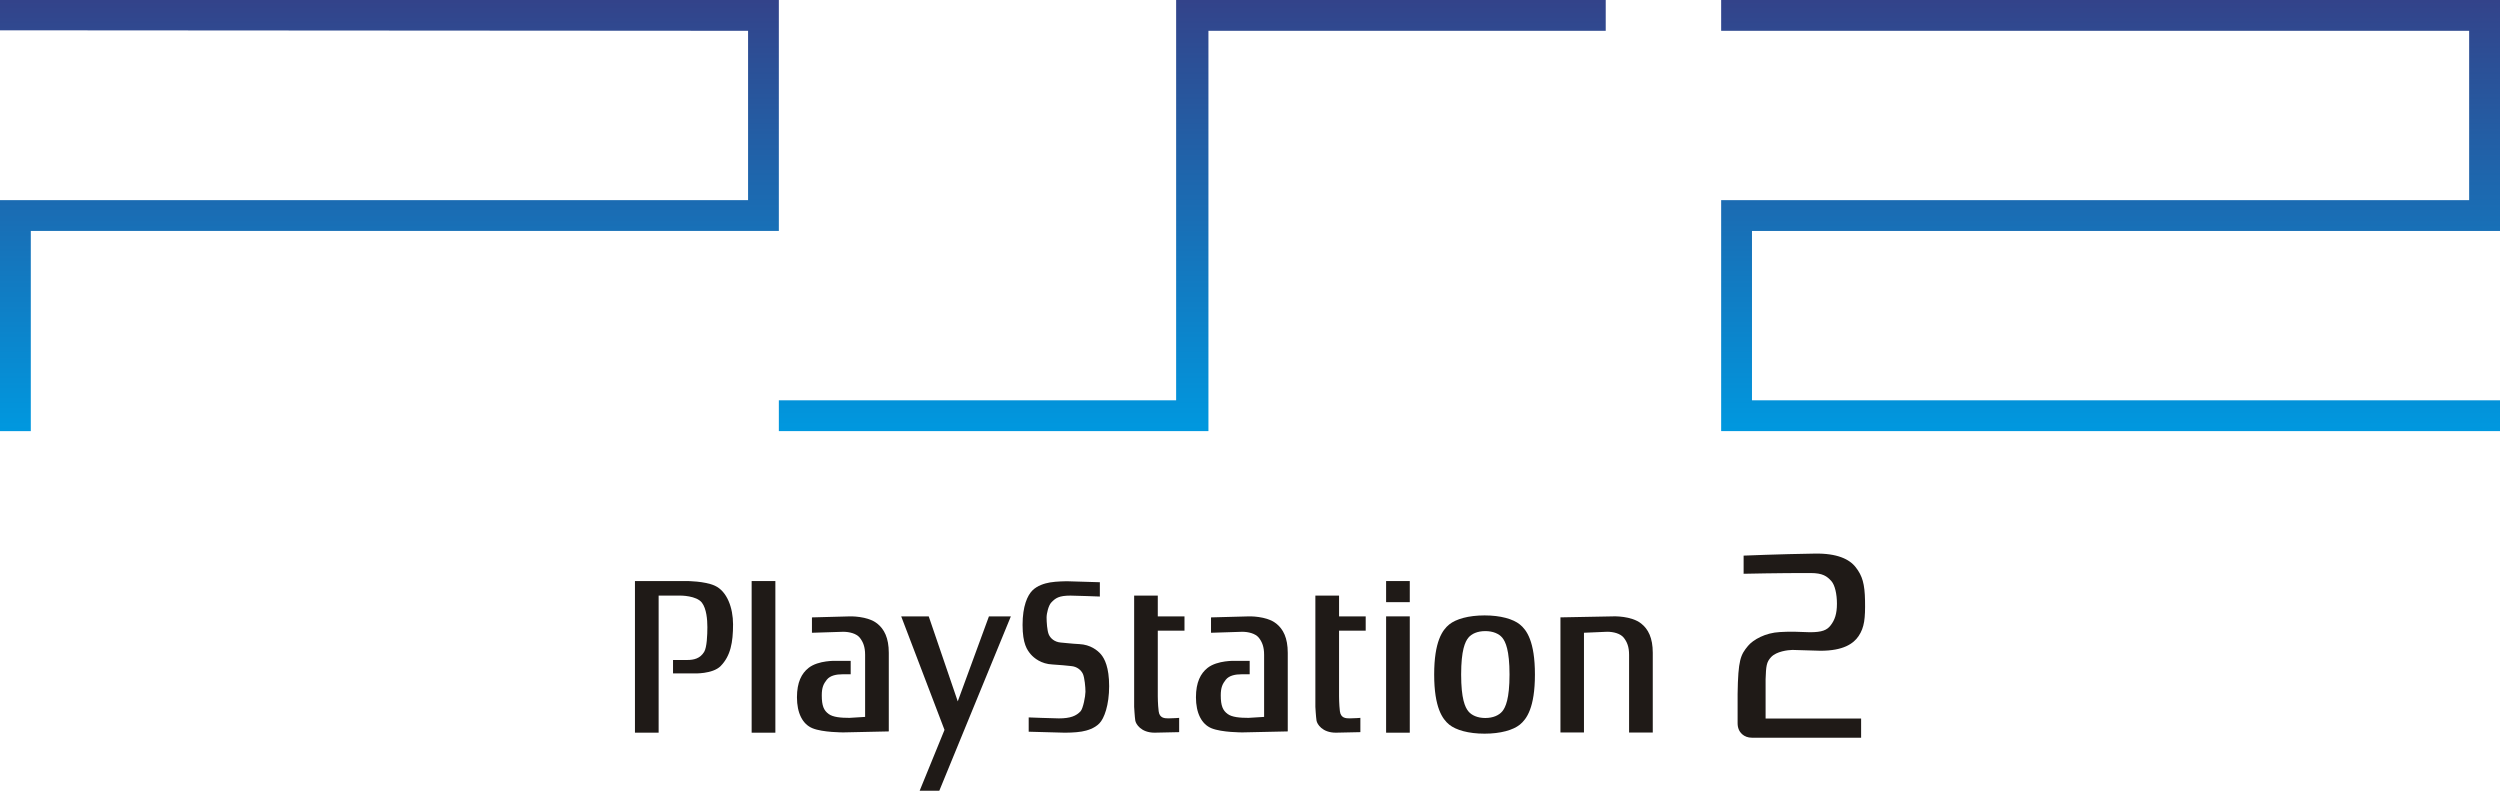
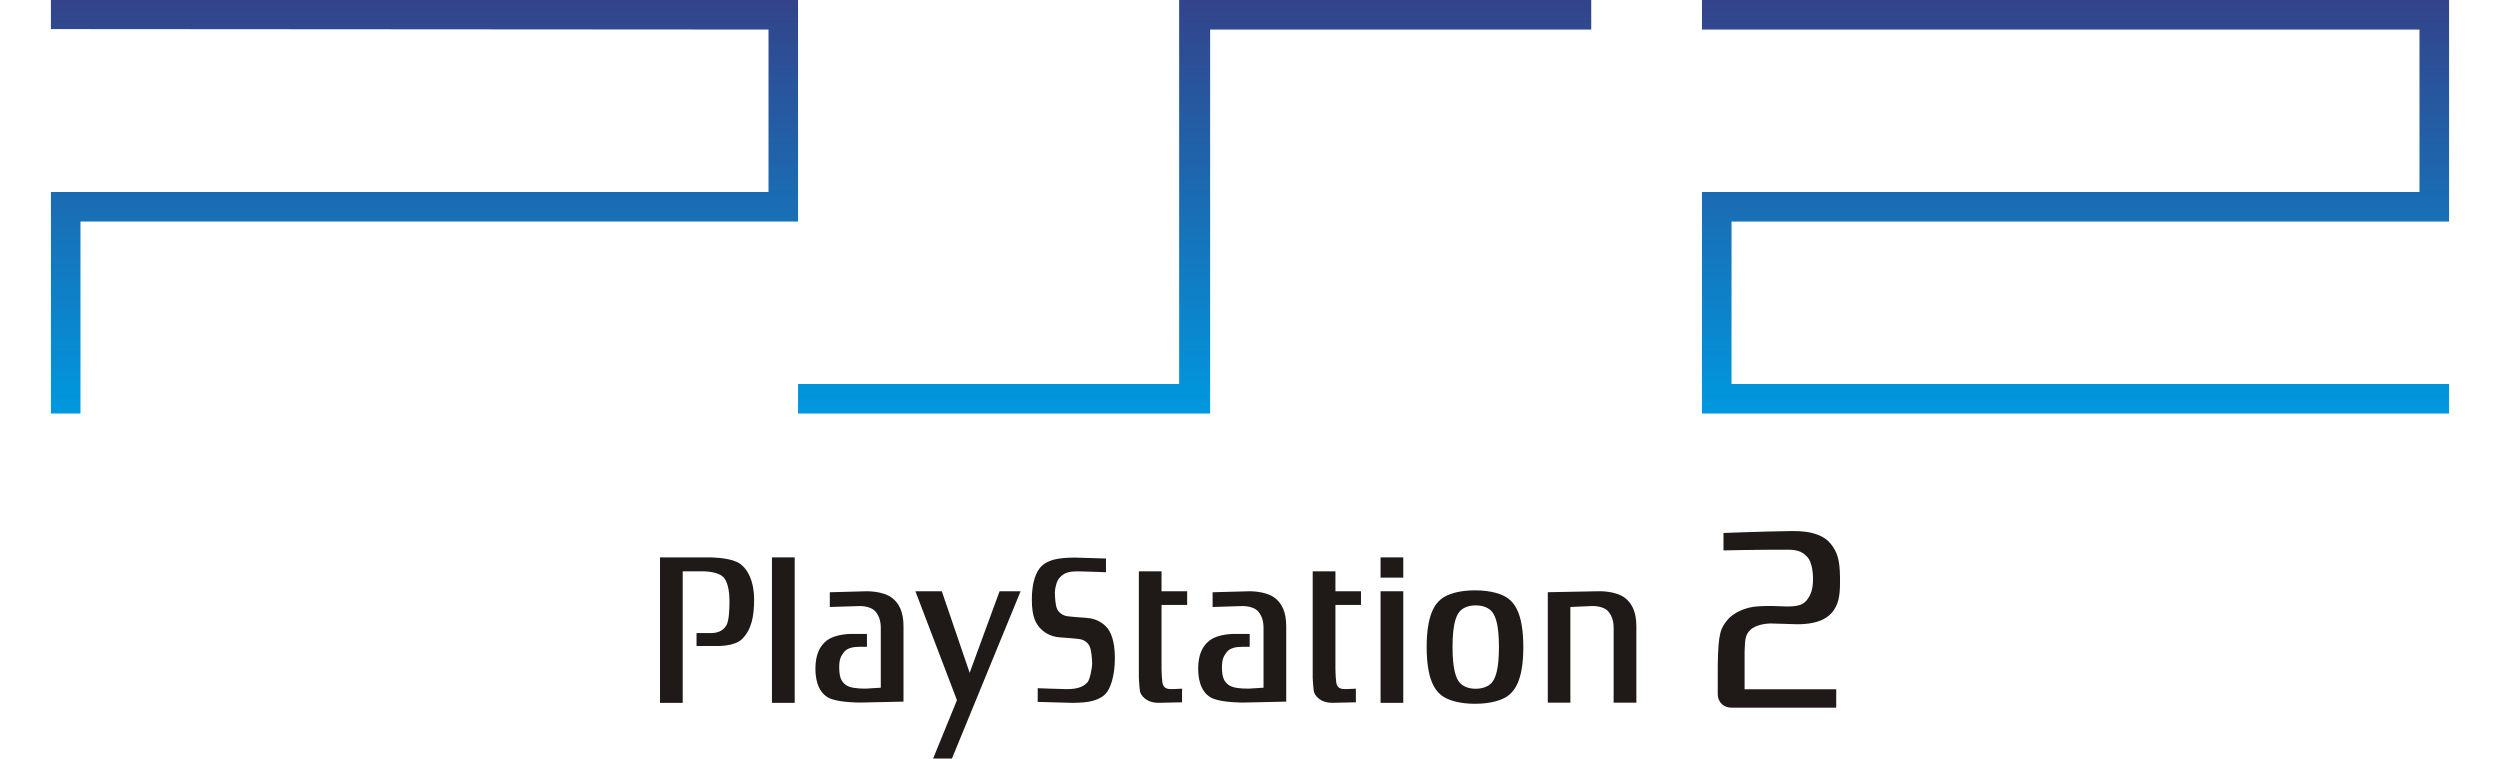
- <svg xmlns="http://www.w3.org/2000/svg" version="1.1" id="Ebene_2" x="0px" y="0px" width="566.926px" height="179.318px" viewBox="0 0 566.926 179.318" enable-background="new 0 0 566.926 179.318" xml:space="preserve">
+ <svg xmlns="http://www.w3.org/2000/svg" version="1.1" id="Ebene_2" x="0px" y="0px" width="591px" height="179.318px" viewBox="-12.037 0 591 179.318" enable-background="new -12.037 0 591 179.318" xml:space="preserve">
  <g>
-     <linearGradient id="SVGID_1_" gradientUnits="userSpaceOnUse" x1="478.707" y1="416.162" x2="478.707" y2="513.925" gradientTransform="matrix(1 0 0 1 -0.0898 -416.1621)">
+     <linearGradient id="SVGID_1_" gradientUnits="userSpaceOnUse" x1="-85.294" y1="-1.844" x2="-85.294" y2="-99.607" gradientTransform="matrix(1 0 0 -1 563.9102 -1.8442)">
      <stop offset="0" style="stop-color:#33438A" />
      <stop offset="1" style="stop-color:#0098DF" />
    </linearGradient>
    <polygon fill="url(#SVGID_1_)" points="559.93,6.986 559.93,45.387 390.307,45.387 390.307,97.762 566.926,97.762 566.926,90.777    397.297,90.777 397.297,52.375 566.926,52.375 566.926,0 390.307,0 390.307,6.986  " />
-     <linearGradient id="SVGID_2_" gradientUnits="userSpaceOnUse" x1="270.465" y1="416.162" x2="270.465" y2="513.925" gradientTransform="matrix(1 0 0 1 -0.0898 -416.1621)">
+     <linearGradient id="SVGID_2_" gradientUnits="userSpaceOnUse" x1="-293.535" y1="-1.844" x2="-293.535" y2="-99.607" gradientTransform="matrix(1 0 0 -1 563.9102 -1.8442)">
      <stop offset="0" style="stop-color:#33438A" />
      <stop offset="1" style="stop-color:#0098DF" />
    </linearGradient>
    <polygon fill="url(#SVGID_2_)" points="364.131,0 364.131,6.986 274.038,6.986 274.038,97.762 176.62,97.762 176.62,90.777    266.713,90.777 266.713,0  " />
-     <linearGradient id="SVGID_3_" gradientUnits="userSpaceOnUse" x1="88.399" y1="416.162" x2="88.399" y2="513.925" gradientTransform="matrix(1 0 0 1 -0.0898 -416.1621)">
+     <linearGradient id="SVGID_3_" gradientUnits="userSpaceOnUse" x1="-475.6" y1="-1.844" x2="-475.6" y2="-99.607" gradientTransform="matrix(1 0 0 -1 563.9102 -1.8442)">
      <stop offset="0" style="stop-color:#33438A" />
      <stop offset="1" style="stop-color:#0098DF" />
    </linearGradient>
    <polygon fill="url(#SVGID_3_)" points="6.986,97.762 6.986,52.375 176.62,52.375 176.62,0 0,0 0,6.873 169.639,6.986    169.639,45.387 0,45.387 0,97.762  " />
-     <path id="path788" fill="#1F1A17" d="M143.989,131.765v34.387h5.37v-31.087h4.972c0,0,3.604-0.015,4.842,1.604   c1.046,1.375,1.238,3.858,1.238,5.541c0,1.803-0.11,4.575-0.717,5.594c-0.915,1.551-2.41,1.859-3.791,1.859h-3.28v3.048h4.712   c0,0,4.255,0.188,6.09-1.676c2.243-2.29,2.81-5.348,2.81-9.446c0-3.736-1.35-7.494-4.116-8.763   c-2.288-1.063-6.414-1.063-6.414-1.063L143.989,131.765L143.989,131.765z" />
+     <path id="path788" fill="#1F1A17" d="M143.989,131.765v34.387h5.37v-31.087h4.972c0,0,3.604-0.016,4.842,1.604   c1.046,1.375,1.238,3.858,1.238,5.541c0,1.804-0.11,4.575-0.717,5.595c-0.915,1.551-2.41,1.858-3.791,1.858h-3.28v3.048h4.712   c0,0,4.255,0.188,6.09-1.676c2.243-2.29,2.81-5.348,2.81-9.446c0-3.735-1.35-7.494-4.116-8.763   c-2.288-1.063-6.414-1.063-6.414-1.063L143.989,131.765L143.989,131.765z" />
    <polygon id="polygon790" fill="#1F1A17" points="170.451,166.152 175.831,166.152 175.831,131.765 170.451,131.765  " />
    <polygon id="polygon792" fill="#1F1A17" points="204.365,139.775 214.186,165.518 208.55,179.318 213.005,179.318 229.233,139.775    224.262,139.775 217.191,159.049 210.608,139.775  " />
-     <path id="path794" fill="#1F1A17" d="M233.277,165.93v-3.242c0,0,5.674,0.221,6.853,0.221c2.623,0,3.927-0.563,4.909-1.609   c0.583-0.627,1.111-3.439,1.111-4.433c0-1.008-0.187-3.164-0.579-4.039c-0.404-0.868-1.316-1.675-2.692-1.786   c-0.973-0.09-2.494-0.277-4.253-0.364c-2.478-0.113-4.115-1.414-4.91-2.336c-0.776-0.938-1.827-2.321-1.827-6.629   c0-4.286,1.11-6.683,2.219-7.805c1.118-1.121,2.753-1.612,3.999-1.829c1.432-0.254,3.791-0.271,3.791-0.271l7.516,0.225v3.245   c0,0-5.484-0.211-6.661-0.211c-2.623,0-3.408,0.552-4.39,1.604c-0.574,0.634-1.027,2.363-1.027,3.368c0,0.988,0.117,3,0.506,3.868   c0.392,0.875,1.312,1.676,2.679,1.799c0.975,0.073,2.495,0.271,4.256,0.357c2.49,0.124,4.124,1.407,4.908,2.344   c0.784,0.935,1.836,2.898,1.836,7.187s-1.118,7.354-2.229,8.458c-1.11,1.133-2.74,1.626-3.99,1.841   c-1.44,0.261-3.798,0.261-3.798,0.261L233.277,165.93L233.277,165.93z" />
-     <path id="path796" fill="#1F1A17" d="M262.552,135.065h-5.361v25.23c0,0,0.129,2.3,0.257,3.104c0.135,0.813,1.315,2.75,4.388,2.75   l5.561-0.12v-3.237c0,0-1.514,0.113-2.418,0.113c-0.921,0-2.041-0.067-2.229-1.629c-0.199-1.543-0.199-3.408-0.199-3.408v-14.857   h6.056v-3.236h-6.056L262.552,135.065L262.552,135.065z" />
+     <path id="path794" fill="#1F1A17" d="M233.277,165.93v-3.242c0,0,5.674,0.221,6.853,0.221c2.623,0,3.927-0.563,4.909-1.609   c0.583-0.627,1.111-3.438,1.111-4.433c0-1.008-0.187-3.164-0.579-4.039c-0.404-0.868-1.316-1.675-2.692-1.786   c-0.973-0.09-2.494-0.276-4.253-0.364c-2.478-0.112-4.115-1.413-4.91-2.336c-0.776-0.938-1.827-2.32-1.827-6.629   c0-4.286,1.11-6.683,2.219-7.805c1.118-1.121,2.753-1.612,3.999-1.829c1.432-0.254,3.791-0.271,3.791-0.271l7.516,0.225v3.245   c0,0-5.484-0.211-6.661-0.211c-2.623,0-3.408,0.552-4.39,1.604c-0.574,0.635-1.027,2.363-1.027,3.368c0,0.988,0.117,3,0.506,3.868   c0.392,0.875,1.312,1.676,2.679,1.799c0.975,0.073,2.495,0.271,4.256,0.357c2.49,0.124,4.124,1.406,4.908,2.344   c0.784,0.935,1.836,2.898,1.836,7.187c0,4.289-1.118,7.354-2.229,8.458c-1.11,1.134-2.74,1.626-3.99,1.842   c-1.44,0.261-3.798,0.261-3.798,0.261L233.277,165.93L233.277,165.93z" />
+     <path id="path796" fill="#1F1A17" d="M262.552,135.065h-5.361v25.229c0,0,0.129,2.3,0.257,3.104c0.135,0.813,1.315,2.75,4.388,2.75   l5.561-0.12v-3.237c0,0-1.514,0.113-2.418,0.113c-0.921,0-2.041-0.067-2.229-1.629c-0.199-1.543-0.199-3.408-0.199-3.408V143.01   h6.056v-3.235h-6.056L262.552,135.065L262.552,135.065z" />
    <polygon id="polygon798" fill="#1F1A17" points="314.328,166.152 319.696,166.152 319.696,139.775 314.328,139.775  " />
    <polygon id="polygon800" fill="#1F1A17" points="314.328,136.551 319.696,136.551 319.696,131.765 314.328,131.765  " />
-     <path id="path802" fill="#1F1A17" d="M336.653,139.557c3.65,0,6.482,0.821,8.005,2.052c1.535,1.236,3.418,3.829,3.418,11.353   c0,7.524-1.883,10.114-3.418,11.363c-1.522,1.229-4.354,2.049-8.005,2.049c-3.658,0-6.482-0.82-8.01-2.049   c-1.527-1.249-3.414-3.839-3.414-11.363c0-7.521,1.887-10.114,3.414-11.353C330.17,140.38,332.995,139.557,336.653,139.557z    M332.981,144.615c-0.741,0.905-1.637,2.824-1.637,8.346c0,5.538,0.896,7.44,1.637,8.345c0.729,0.901,2.083,1.515,3.838,1.515   c1.764,0,3.111-0.611,3.859-1.515c0.733-0.902,1.636-2.807,1.636-8.345c0-5.521-0.901-7.438-1.636-8.346   c-0.748-0.901-2.097-1.501-3.859-1.501C335.064,143.114,333.709,143.714,332.981,144.615z" />
-     <path id="path804" fill="#1F1A17" d="M359.197,143.49l5.255-0.225c1.385,0,2.997,0.373,3.778,1.361   c0.737,0.941,1.198,2.056,1.198,3.858v17.626h5.371v-18.065c0-3.419-1.049-5.396-2.627-6.644c-2.254-1.789-6.279-1.629-6.279-1.629   l-12.03,0.229v26.106h5.334V143.49L359.197,143.49z" />
-     <path id="path806" fill="#1F1A17" d="M303.66,135.065h-5.374v25.23c0,0,0.127,2.3,0.26,3.104c0.131,0.813,1.303,2.75,4.381,2.75   l5.566-0.12v-3.237c0,0-1.509,0.113-2.424,0.113c-0.907,0-2.029-0.067-2.223-1.629c-0.188-1.543-0.188-3.408-0.188-3.408v-14.857   h6.042v-3.236h-6.041V135.065L303.66,135.065z" />
-     <path id="path808" fill="#1F1A17" d="M196.182,148.487c0-1.803-0.46-2.917-1.194-3.858c-0.787-0.988-2.407-1.359-3.784-1.359   l-7.079,0.223v-3.486l8.522-0.229c0,0,4.03-0.16,6.284,1.629c1.565,1.245,2.621,3.225,2.621,6.644v17.813l-10.288,0.221   c0,0-4.662,0.023-7.001-0.935c-2.29-0.93-3.537-3.485-3.537-7.021c0-3.415,1.052-5.411,2.622-6.659   c2.255-1.783,6.275-1.61,6.275-1.61h3.288v3.048h-1.844c-1.375,0-2.795,0.253-3.577,1.236c-0.744,0.944-1.136,1.749-1.136,3.55   c0,2.362,0.46,3.422,1.572,4.227c0.981,0.714,2.741,0.87,4.71,0.87l3.546-0.22V148.487L196.182,148.487z" />
-     <path id="path810" fill="#1F1A17" d="M286.663,148.487c0-1.803-0.453-2.917-1.188-3.858c-0.793-0.988-2.409-1.359-3.782-1.359   l-7.072,0.223v-3.486l8.505-0.229c0,0,4.032-0.16,6.285,1.629c1.571,1.245,2.614,3.225,2.614,6.644v17.813l-10.272,0.221   c0,0-4.664,0.023-7.013-0.935c-2.28-0.93-3.534-3.485-3.534-7.021c0-3.415,1.058-5.411,2.619-6.659   c2.257-1.783,6.288-1.61,6.288-1.61h3.278v3.048h-1.843c-1.367,0-2.801,0.253-3.58,1.236c-0.734,0.944-1.135,1.749-1.135,3.55   c0,2.362,0.471,3.422,1.572,4.227c0.981,0.714,2.749,0.87,4.713,0.87l3.545-0.22V148.487L286.663,148.487z" />
-     <path id="path816" fill="#1F1A17" d="M422.934,136.211c0.068,3.962-0.125,6.048-1.457,8.031c-1.174,1.742-3.498,3.331-8.635,3.331   l-6.373-0.189c-1.008,0.019-3.607,0.313-4.84,1.632c-1.055,1.14-1.138,1.993-1.244,5.026v8.896h21.66v4.357h-23.678l-1.138-0.007   c-1.609,0-3.191-1.092-3.191-3.277v-6.636c0.113-7.752,0.667-8.863,2.351-10.897c1.168-1.405,3.912-2.979,7.24-3.146   c0.656-0.029,1.885-0.113,3.614-0.066c1.259,0.056,2.519,0.092,3.071,0.102c2.951,0.03,4.025-0.514,4.833-1.571   c0.921-1.188,1.416-2.595,1.416-4.896c0-2.156-0.44-4.188-1.263-5.131c-0.994-1.093-1.948-1.822-4.717-1.822   c-7.007-0.019-15.182,0.167-15.182,0.167v-4.116c0,0,7.99-0.34,16.139-0.46c5.074-0.087,7.872,1.262,9.295,3.118   C422.338,130.589,422.867,132.418,422.934,136.211L422.934,136.211z" />
+     <path id="path802" fill="#1F1A17" d="M336.652,139.557c3.65,0,6.482,0.82,8.006,2.052c1.535,1.235,3.418,3.829,3.418,11.353   c0,7.524-1.883,10.114-3.418,11.363c-1.522,1.229-4.354,2.049-8.006,2.049c-3.657,0-6.481-0.819-8.01-2.049   c-1.526-1.249-3.414-3.839-3.414-11.363c0-7.521,1.888-10.113,3.414-11.353C330.17,140.38,332.995,139.557,336.652,139.557z    M332.98,144.615c-0.74,0.905-1.637,2.824-1.637,8.346c0,5.538,0.896,7.44,1.637,8.346c0.729,0.9,2.084,1.515,3.838,1.515   c1.765,0,3.111-0.611,3.859-1.515c0.733-0.902,1.637-2.808,1.637-8.346c0-5.521-0.901-7.438-1.637-8.346   c-0.748-0.901-2.097-1.501-3.859-1.501C335.064,143.114,333.709,143.714,332.98,144.615z" />
+     <path id="path804" fill="#1F1A17" d="M359.197,143.49l5.255-0.225c1.385,0,2.997,0.373,3.778,1.36   c0.736,0.941,1.197,2.057,1.197,3.858v17.626h5.371v-18.065c0-3.419-1.049-5.396-2.627-6.644c-2.254-1.789-6.279-1.629-6.279-1.629   l-12.029,0.229v26.106h5.334V143.49L359.197,143.49z" />
+     <path id="path806" fill="#1F1A17" d="M303.66,135.065h-5.374v25.229c0,0,0.127,2.3,0.26,3.104c0.131,0.813,1.304,2.75,4.381,2.75   l5.566-0.12v-3.237c0,0-1.509,0.113-2.425,0.113c-0.906,0-2.028-0.067-2.223-1.629c-0.188-1.543-0.188-3.408-0.188-3.408V143.01   h6.042v-3.235h-6.041L303.66,135.065L303.66,135.065z" />
+     <path id="path808" fill="#1F1A17" d="M196.182,148.487c0-1.803-0.46-2.917-1.194-3.858c-0.787-0.987-2.407-1.358-3.784-1.358   l-7.079,0.223v-3.486l8.522-0.229c0,0,4.03-0.16,6.284,1.629c1.565,1.245,2.621,3.225,2.621,6.644v17.813l-10.288,0.221   c0,0-4.662,0.023-7.001-0.935c-2.29-0.93-3.537-3.485-3.537-7.021c0-3.415,1.052-5.411,2.622-6.658   c2.255-1.783,6.275-1.61,6.275-1.61h3.288v3.048h-1.844c-1.375,0-2.795,0.253-3.577,1.236c-0.744,0.943-1.136,1.749-1.136,3.55   c0,2.362,0.46,3.422,1.572,4.227c0.981,0.714,2.741,0.87,4.71,0.87l3.546-0.22V148.487L196.182,148.487z" />
+     <path id="path810" fill="#1F1A17" d="M286.663,148.487c0-1.803-0.453-2.917-1.188-3.858c-0.793-0.987-2.409-1.358-3.782-1.358   l-7.072,0.223v-3.486l8.505-0.229c0,0,4.032-0.16,6.285,1.629c1.571,1.245,2.614,3.225,2.614,6.644v17.813l-10.272,0.221   c0,0-4.664,0.023-7.013-0.935c-2.28-0.93-3.534-3.485-3.534-7.021c0-3.415,1.058-5.411,2.619-6.658   c2.257-1.783,6.288-1.61,6.288-1.61h3.278v3.048h-1.843c-1.367,0-2.801,0.253-3.58,1.236c-0.734,0.943-1.135,1.749-1.135,3.55   c0,2.362,0.471,3.422,1.572,4.227c0.98,0.714,2.749,0.87,4.713,0.87l3.545-0.22V148.487L286.663,148.487z" />
+     <path id="path816" fill="#1F1A17" d="M422.934,136.211c0.068,3.962-0.125,6.048-1.457,8.031c-1.174,1.742-3.498,3.331-8.635,3.331   l-6.373-0.189c-1.008,0.02-3.606,0.313-4.84,1.633c-1.055,1.14-1.138,1.992-1.244,5.025v8.896h21.66v4.356h-23.678l-1.139-0.007   c-1.608,0-3.19-1.092-3.19-3.277v-6.636c0.112-7.752,0.667-8.863,2.351-10.896c1.168-1.405,3.912-2.979,7.24-3.146   c0.656-0.029,1.885-0.113,3.614-0.065c1.259,0.056,2.519,0.092,3.071,0.102c2.95,0.03,4.024-0.514,4.833-1.571   c0.921-1.188,1.415-2.595,1.415-4.896c0-2.156-0.439-4.188-1.263-5.131c-0.994-1.094-1.948-1.822-4.717-1.822   c-7.007-0.019-15.183,0.167-15.183,0.167v-4.116c0,0,7.99-0.34,16.14-0.46c5.074-0.087,7.872,1.262,9.295,3.118   C422.338,130.589,422.867,132.418,422.934,136.211L422.934,136.211z" />
  </g>
</svg>
